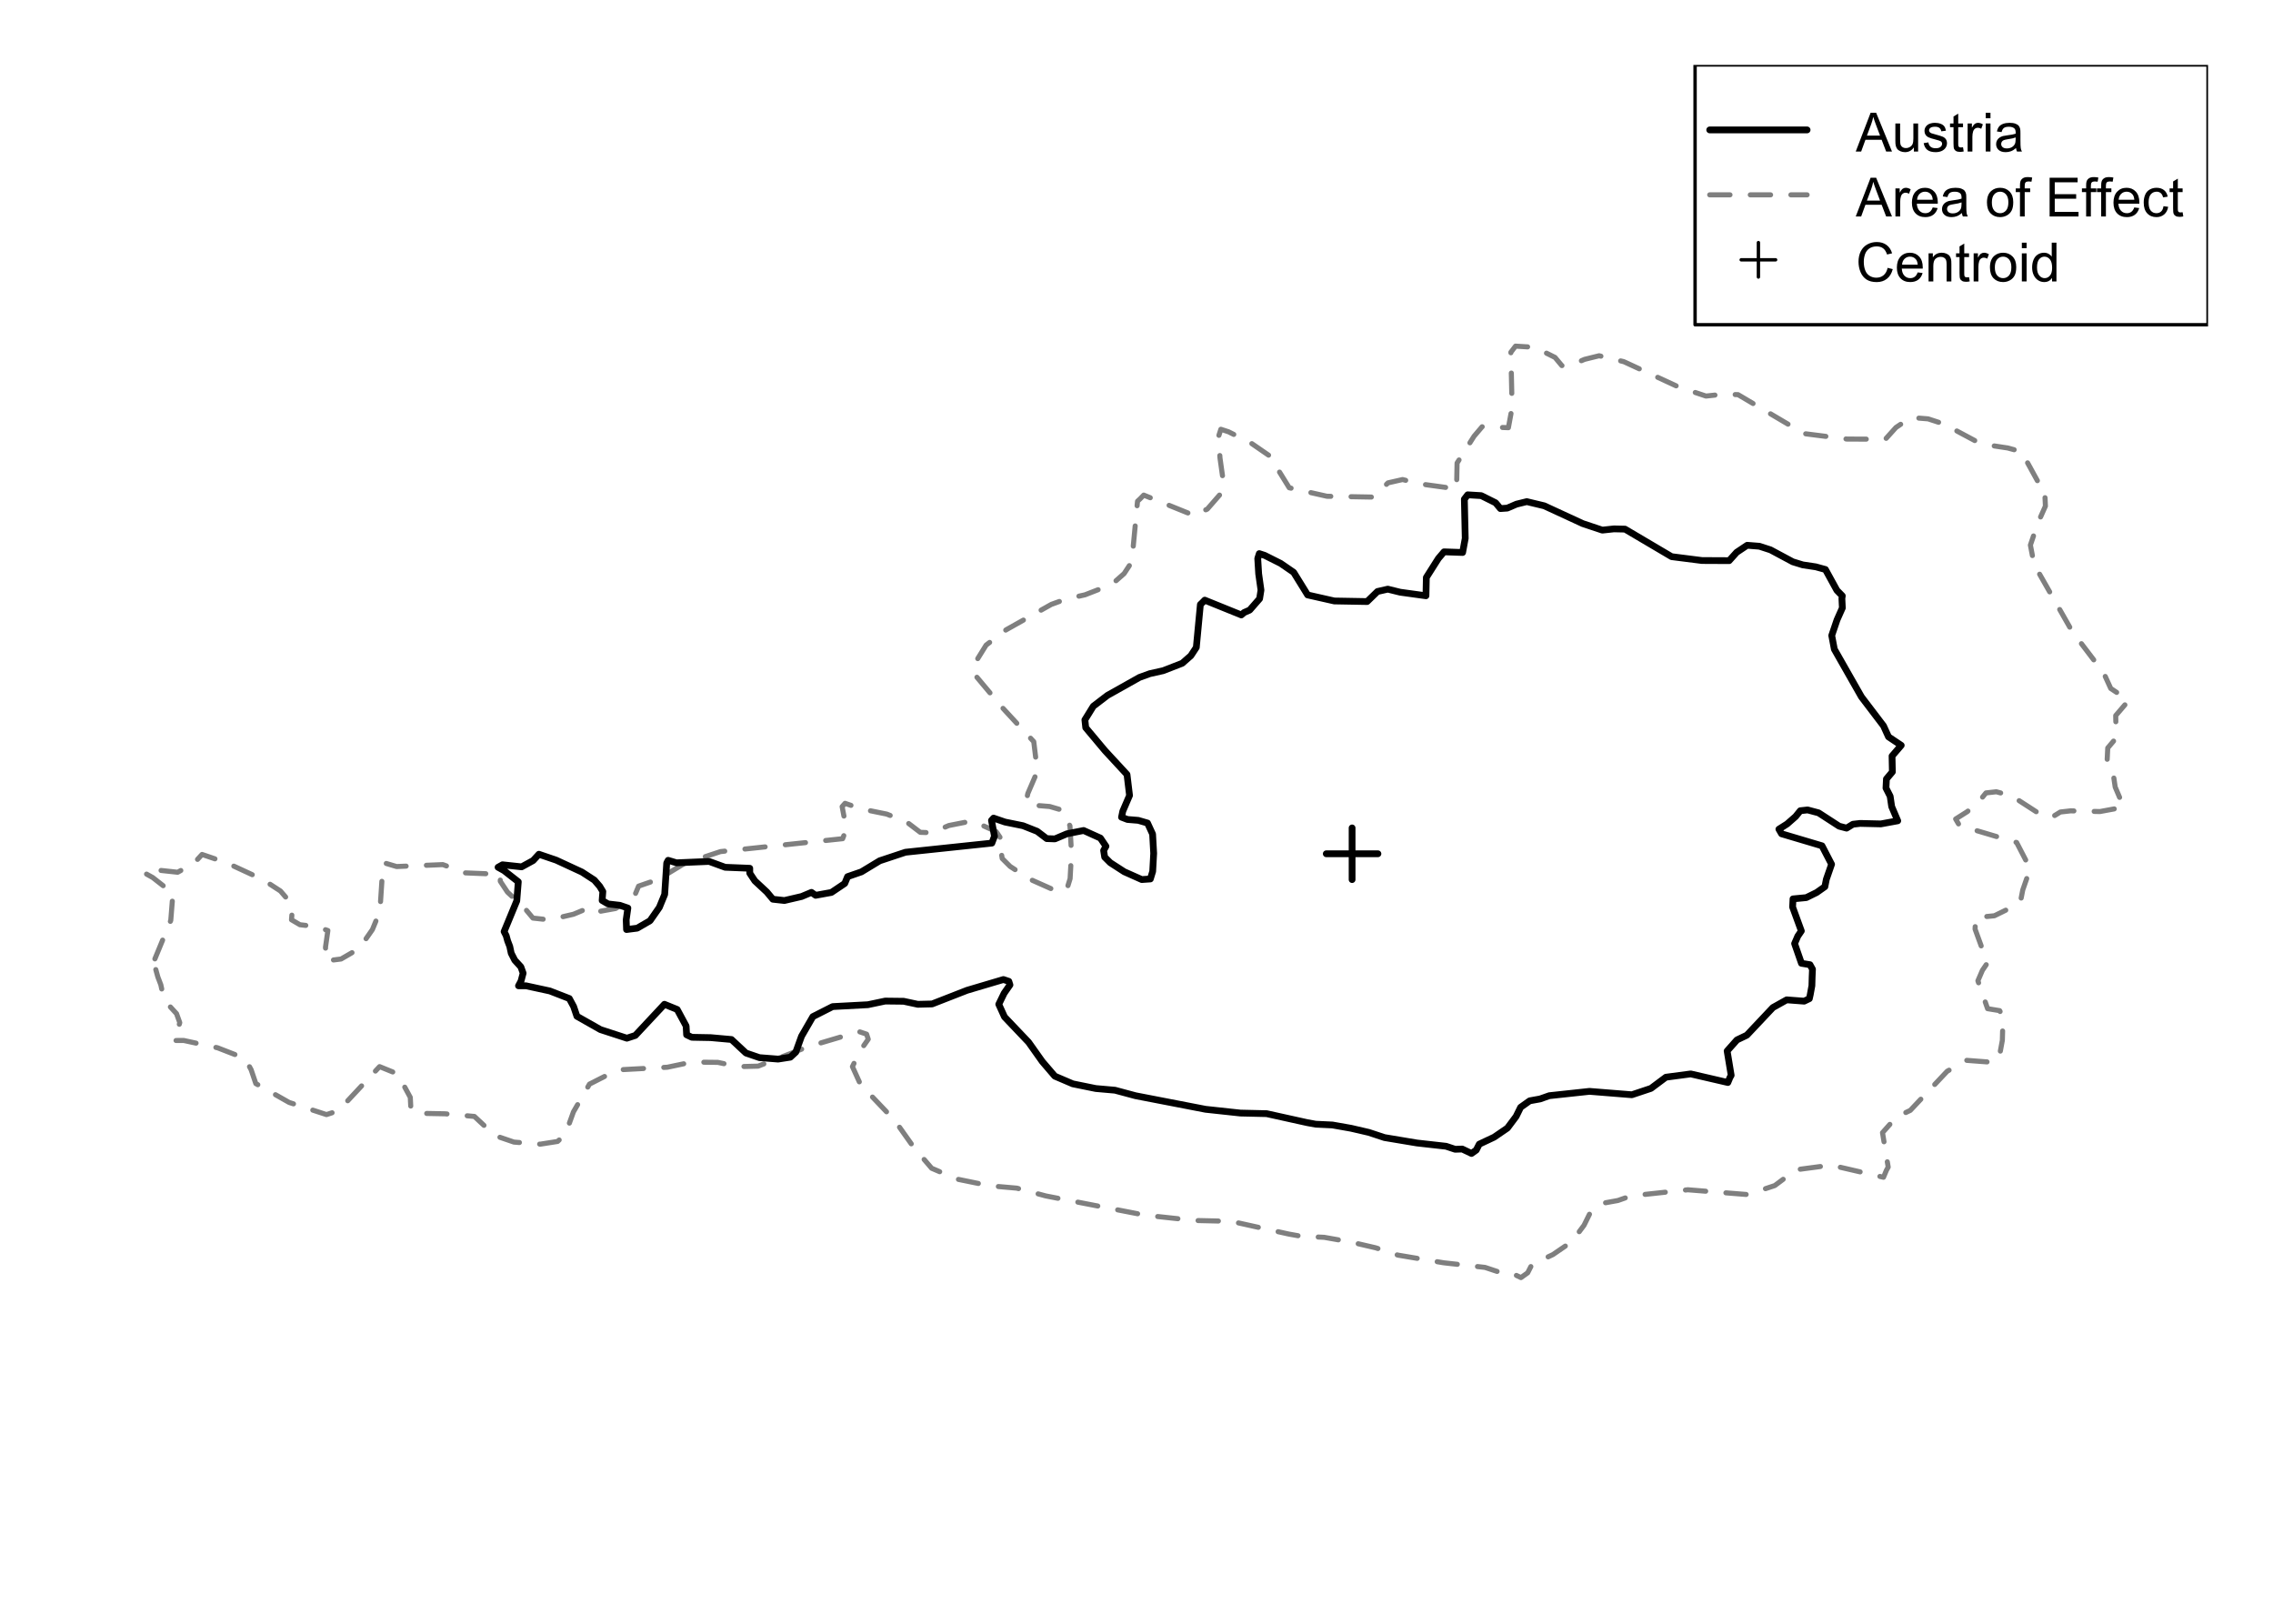
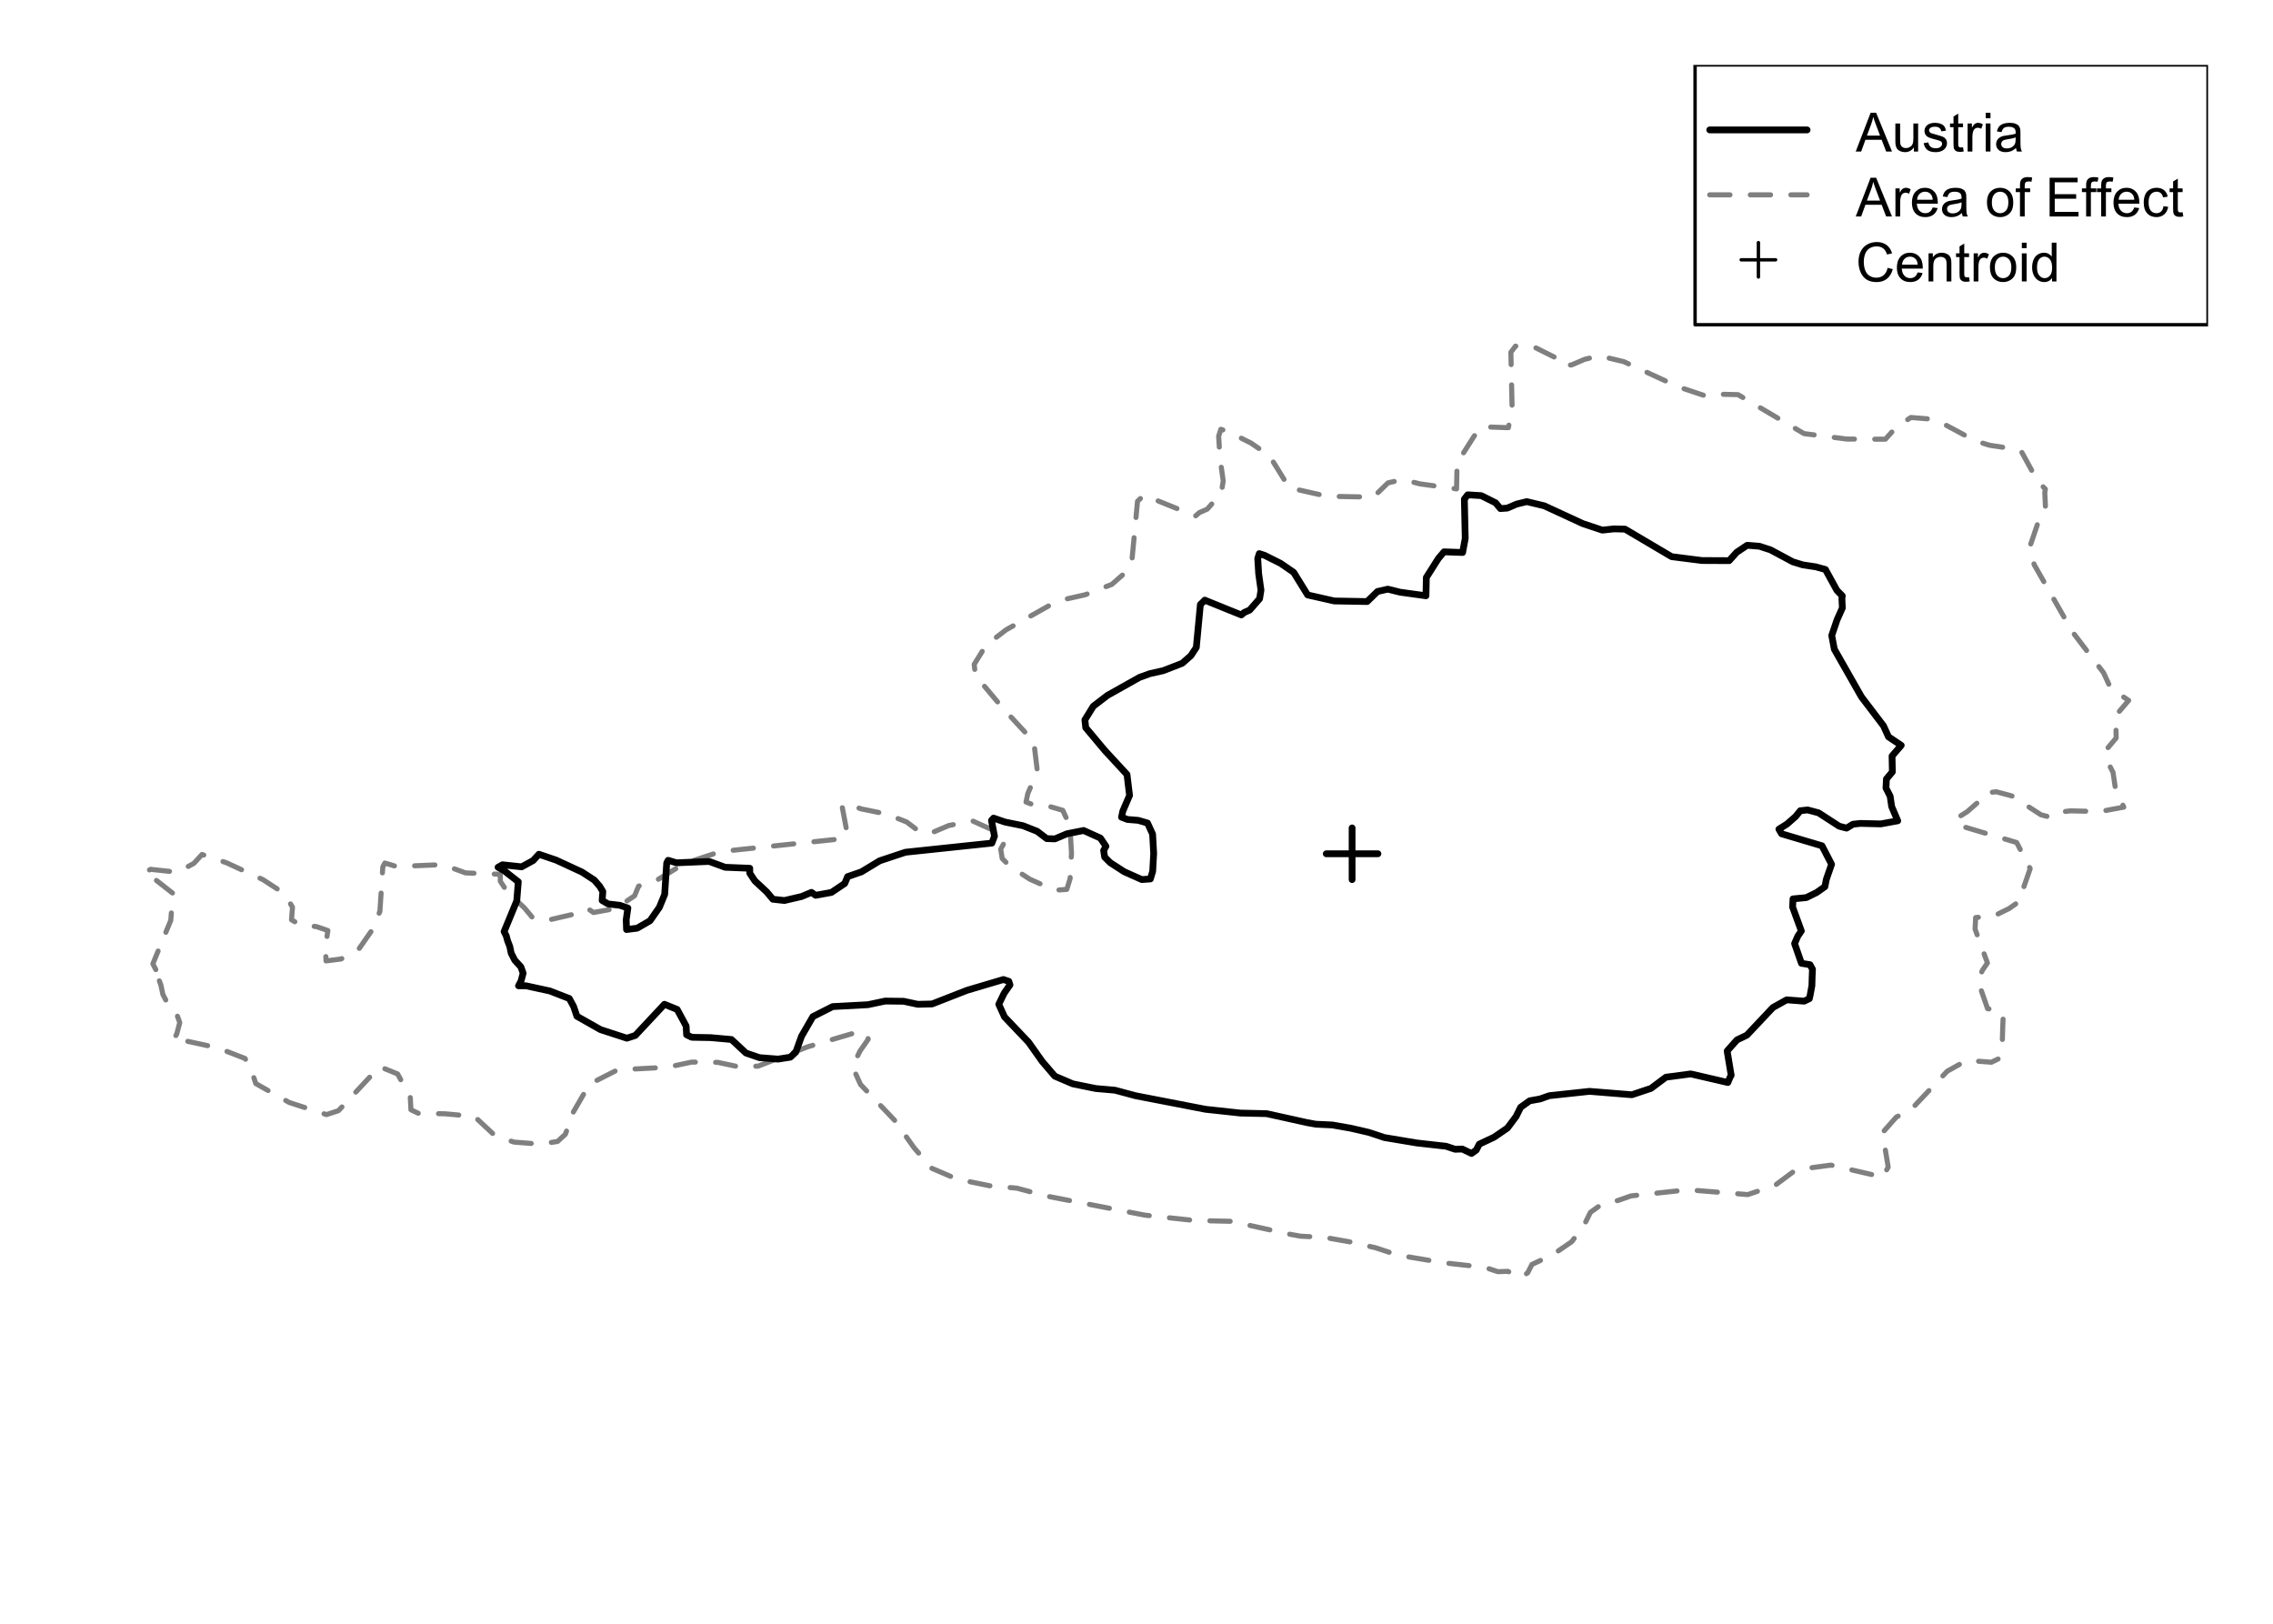
<svg xmlns="http://www.w3.org/2000/svg" xmlns:xlink="http://www.w3.org/1999/xlink" width="504pt" height="360pt" viewBox="0 0 504 360">
  <defs>
    <g>
      <g id="glyph-0-0">
        <path d="M -0.016 0 L 3.281 -8.59 L 4.508 -8.59 L 8.023 0 L 6.727 0 L 5.727 -2.602 L 2.133 -2.602 L 1.188 0 L -0.016 0 M 2.461 -3.527 L 5.375 -3.527 L 4.477 -5.906 C 4.203 -6.629 4 -7.223 3.867 -7.688 C 3.758 -7.137 3.602 -6.59 3.406 -6.047 Z M 2.461 -3.527 " />
      </g>
      <g id="glyph-0-1">
        <path d="M 4.867 0 L 4.867 -0.914 C 4.383 -0.211 3.727 0.141 2.895 0.141 C 2.527 0.141 2.184 0.07 1.867 -0.07 C 1.547 -0.211 1.312 -0.387 1.156 -0.602 C 1.004 -0.812 0.895 -1.074 0.832 -1.383 C 0.789 -1.59 0.766 -1.918 0.766 -2.367 L 0.766 -6.223 L 1.82 -6.223 L 1.82 -2.773 C 1.82 -2.219 1.844 -1.848 1.887 -1.656 C 1.953 -1.379 2.094 -1.164 2.309 -1.004 C 2.523 -0.848 2.789 -0.766 3.105 -0.766 C 3.422 -0.766 3.719 -0.848 3.996 -1.012 C 4.273 -1.172 4.469 -1.395 4.586 -1.672 C 4.699 -1.953 4.758 -2.355 4.758 -2.891 L 4.758 -6.223 L 5.812 -6.223 L 5.812 0 Z M 4.867 0 " />
      </g>
      <g id="glyph-0-2">
        <path d="M 0.367 -1.859 L 1.414 -2.023 C 1.469 -1.602 1.633 -1.281 1.902 -1.062 C 2.168 -0.836 2.543 -0.727 3.023 -0.727 C 3.508 -0.727 3.867 -0.824 4.102 -1.023 C 4.336 -1.219 4.453 -1.449 4.453 -1.719 C 4.453 -1.953 4.348 -2.141 4.141 -2.281 C 3.996 -2.375 3.641 -2.492 3.062 -2.637 C 2.289 -2.832 1.754 -3 1.457 -3.145 C 1.156 -3.285 0.93 -3.484 0.777 -3.734 C 0.621 -3.988 0.547 -4.266 0.547 -4.57 C 0.547 -4.848 0.609 -5.105 0.734 -5.34 C 0.863 -5.578 1.035 -5.773 1.254 -5.93 C 1.418 -6.051 1.641 -6.152 1.926 -6.238 C 2.207 -6.32 2.512 -6.363 2.836 -6.363 C 3.324 -6.363 3.754 -6.293 4.121 -6.152 C 4.492 -6.012 4.762 -5.82 4.938 -5.582 C 5.113 -5.34 5.234 -5.02 5.305 -4.617 L 4.273 -4.477 C 4.227 -4.797 4.09 -5.047 3.863 -5.227 C 3.641 -5.406 3.32 -5.496 2.914 -5.496 C 2.426 -5.496 2.082 -5.414 1.875 -5.258 C 1.668 -5.094 1.562 -4.906 1.562 -4.695 C 1.562 -4.555 1.605 -4.434 1.695 -4.324 C 1.777 -4.211 1.914 -4.117 2.098 -4.043 C 2.203 -4.004 2.516 -3.914 3.031 -3.773 C 3.773 -3.574 4.297 -3.41 4.59 -3.285 C 4.887 -3.156 5.117 -2.973 5.285 -2.73 C 5.453 -2.488 5.535 -2.188 5.539 -1.828 C 5.535 -1.477 5.434 -1.145 5.23 -0.836 C 5.023 -0.523 4.727 -0.285 4.344 -0.113 C 3.953 0.055 3.516 0.141 3.031 0.141 C 2.219 0.141 1.605 -0.027 1.18 -0.363 C 0.758 -0.699 0.484 -1.199 0.367 -1.859 Z M 0.367 -1.859 " />
      </g>
      <g id="glyph-0-3">
        <path d="M 3.094 -0.945 L 3.246 -0.012 C 2.949 0.051 2.684 0.082 2.449 0.082 C 2.066 0.082 1.77 0.02 1.559 -0.102 C 1.348 -0.219 1.199 -0.379 1.113 -0.578 C 1.027 -0.773 0.984 -1.188 0.984 -1.82 L 0.984 -5.402 L 0.211 -5.402 L 0.211 -6.223 L 0.984 -6.223 L 0.984 -7.766 L 2.031 -8.398 L 2.031 -6.223 L 3.094 -6.223 L 3.094 -5.402 L 2.031 -5.402 L 2.031 -1.766 C 2.031 -1.461 2.051 -1.27 2.09 -1.184 C 2.125 -1.098 2.188 -1.027 2.27 -0.977 C 2.355 -0.926 2.473 -0.902 2.633 -0.902 C 2.75 -0.902 2.902 -0.914 3.094 -0.945 Z M 3.094 -0.945 " />
      </g>
      <g id="glyph-0-4">
        <path d="M 0.781 0 L 0.781 -6.223 L 1.727 -6.223 L 1.727 -5.281 C 1.969 -5.719 2.195 -6.012 2.398 -6.152 C 2.605 -6.293 2.828 -6.363 3.078 -6.363 C 3.43 -6.363 3.793 -6.25 4.16 -6.023 L 3.797 -5.047 C 3.539 -5.195 3.281 -5.273 3.023 -5.273 C 2.793 -5.273 2.586 -5.203 2.402 -5.066 C 2.219 -4.926 2.086 -4.734 2.008 -4.488 C 1.891 -4.113 1.836 -3.703 1.836 -3.258 L 1.836 0 Z M 0.781 0 " />
      </g>
      <g id="glyph-0-5">
        <path d="M 0.797 -7.375 L 0.797 -8.59 L 1.852 -8.59 L 1.852 -7.375 L 0.797 -7.375 M 0.797 0 L 0.797 -6.223 L 1.852 -6.223 L 1.852 0 Z M 0.797 0 " />
      </g>
      <g id="glyph-0-6">
        <path d="M 4.852 -0.766 C 4.461 -0.434 4.086 -0.199 3.723 -0.062 C 3.363 0.07 2.973 0.141 2.562 0.141 C 1.875 0.141 1.352 -0.027 0.984 -0.359 C 0.617 -0.695 0.434 -1.121 0.434 -1.641 C 0.434 -1.945 0.504 -2.223 0.641 -2.477 C 0.781 -2.727 0.961 -2.93 1.188 -3.082 C 1.41 -3.234 1.664 -3.348 1.945 -3.43 C 2.152 -3.48 2.465 -3.535 2.883 -3.586 C 3.734 -3.688 4.359 -3.809 4.766 -3.949 C 4.766 -4.094 4.77 -4.184 4.77 -4.227 C 4.77 -4.652 4.672 -4.957 4.469 -5.133 C 4.203 -5.371 3.801 -5.492 3.27 -5.492 C 2.773 -5.492 2.406 -5.402 2.172 -5.23 C 1.934 -5.055 1.758 -4.746 1.648 -4.305 L 0.617 -4.445 C 0.707 -4.887 0.863 -5.246 1.078 -5.516 C 1.293 -5.789 1.602 -5.996 2.008 -6.145 C 2.414 -6.289 2.887 -6.363 3.422 -6.363 C 3.953 -6.363 4.383 -6.301 4.719 -6.176 C 5.047 -6.051 5.293 -5.895 5.449 -5.703 C 5.605 -5.516 5.715 -5.273 5.777 -4.984 C 5.812 -4.805 5.828 -4.484 5.828 -4.016 L 5.828 -2.609 C 5.828 -1.629 5.852 -1.008 5.898 -0.746 C 5.941 -0.488 6.031 -0.238 6.164 0 L 5.062 0 C 4.953 -0.219 4.883 -0.477 4.852 -0.766 M 4.766 -3.125 C 4.379 -2.965 3.805 -2.832 3.039 -2.727 C 2.605 -2.66 2.301 -2.59 2.121 -2.516 C 1.941 -2.434 1.801 -2.32 1.703 -2.172 C 1.605 -2.02 1.559 -1.852 1.559 -1.672 C 1.559 -1.387 1.664 -1.152 1.879 -0.969 C 2.09 -0.781 2.402 -0.684 2.812 -0.688 C 3.219 -0.684 3.578 -0.773 3.898 -0.953 C 4.211 -1.129 4.445 -1.371 4.594 -1.68 C 4.707 -1.918 4.762 -2.27 4.766 -2.734 Z M 4.766 -3.125 " />
      </g>
      <g id="glyph-0-7">
        <path d="M 5.051 -2.004 L 6.141 -1.867 C 5.969 -1.23 5.648 -0.738 5.188 -0.387 C 4.719 -0.035 4.125 0.141 3.406 0.141 C 2.492 0.141 1.773 -0.141 1.238 -0.699 C 0.707 -1.262 0.438 -2.047 0.438 -3.059 C 0.438 -4.105 0.711 -4.918 1.25 -5.496 C 1.789 -6.074 2.484 -6.363 3.344 -6.363 C 4.18 -6.363 4.859 -6.078 5.383 -5.516 C 5.914 -4.945 6.176 -4.148 6.176 -3.125 C 6.176 -3.059 6.172 -2.965 6.172 -2.844 L 1.531 -2.844 C 1.566 -2.156 1.762 -1.633 2.109 -1.273 C 2.457 -0.906 2.891 -0.727 3.41 -0.727 C 3.797 -0.727 4.125 -0.828 4.398 -1.031 C 4.672 -1.234 4.891 -1.559 5.051 -2.004 M 1.586 -3.711 L 5.062 -3.711 C 5.016 -4.23 4.883 -4.625 4.664 -4.887 C 4.328 -5.293 3.891 -5.496 3.359 -5.496 C 2.871 -5.496 2.465 -5.332 2.137 -5.008 C 1.805 -4.684 1.625 -4.25 1.586 -3.711 Z M 1.586 -3.711 " />
      </g>
      <g id="glyph-0-8">
</g>
      <g id="glyph-0-9">
        <path d="M 0.398 -3.109 C 0.398 -4.262 0.719 -5.117 1.359 -5.672 C 1.895 -6.133 2.547 -6.363 3.316 -6.363 C 4.172 -6.363 4.871 -6.082 5.414 -5.523 C 5.957 -4.961 6.227 -4.188 6.227 -3.199 C 6.227 -2.398 6.109 -1.77 5.867 -1.309 C 5.629 -0.852 5.277 -0.492 4.82 -0.242 C 4.359 0.012 3.859 0.141 3.316 0.141 C 2.445 0.141 1.742 -0.141 1.203 -0.695 C 0.668 -1.254 0.398 -2.059 0.398 -3.109 M 1.484 -3.109 C 1.484 -2.312 1.656 -1.719 2.004 -1.32 C 2.352 -0.926 2.789 -0.727 3.316 -0.727 C 3.84 -0.727 4.273 -0.926 4.625 -1.324 C 4.969 -1.723 5.145 -2.328 5.145 -3.148 C 5.145 -3.914 4.969 -4.5 4.621 -4.895 C 4.27 -5.293 3.836 -5.492 3.316 -5.492 C 2.789 -5.492 2.352 -5.293 2.004 -4.898 C 1.656 -4.504 1.484 -3.906 1.484 -3.109 Z M 1.484 -3.109 " />
      </g>
      <g id="glyph-0-10">
        <path d="M 1.043 0 L 1.043 -5.402 L 0.109 -5.402 L 0.109 -6.223 L 1.043 -6.223 L 1.043 -6.883 C 1.043 -7.301 1.078 -7.613 1.156 -7.816 C 1.254 -8.09 1.434 -8.312 1.691 -8.48 C 1.945 -8.652 2.305 -8.734 2.766 -8.734 C 3.062 -8.734 3.391 -8.703 3.75 -8.633 L 3.594 -7.711 C 3.371 -7.75 3.164 -7.77 2.969 -7.77 C 2.648 -7.77 2.422 -7.699 2.289 -7.562 C 2.156 -7.426 2.094 -7.172 2.094 -6.797 L 2.094 -6.223 L 3.305 -6.223 L 3.305 -5.402 L 2.094 -5.402 L 2.094 0 Z M 1.043 0 " />
      </g>
      <g id="glyph-0-11">
        <path d="M 0.949 0 L 0.949 -8.59 L 7.16 -8.59 L 7.16 -7.578 L 2.086 -7.578 L 2.086 -4.945 L 6.836 -4.945 L 6.836 -3.938 L 2.086 -3.938 L 2.086 -1.016 L 7.359 -1.016 L 7.359 0 Z M 0.949 0 " />
      </g>
      <g id="glyph-0-12">
        <path d="M 4.852 -2.281 L 5.891 -2.145 C 5.773 -1.43 5.484 -0.871 5.02 -0.465 C 4.551 -0.062 3.977 0.141 3.297 0.141 C 2.445 0.141 1.762 -0.137 1.246 -0.695 C 0.727 -1.25 0.469 -2.047 0.469 -3.086 C 0.469 -3.758 0.578 -4.348 0.805 -4.852 C 1.023 -5.355 1.363 -5.734 1.82 -5.984 C 2.273 -6.238 2.77 -6.363 3.305 -6.363 C 3.98 -6.363 4.531 -6.191 4.961 -5.852 C 5.391 -5.508 5.668 -5.023 5.789 -4.395 L 4.766 -4.234 C 4.664 -4.652 4.492 -4.969 4.246 -5.18 C 3.996 -5.391 3.695 -5.496 3.344 -5.496 C 2.812 -5.496 2.383 -5.305 2.051 -4.926 C 1.719 -4.543 1.555 -3.941 1.555 -3.117 C 1.555 -2.281 1.711 -1.672 2.031 -1.297 C 2.352 -0.918 2.77 -0.727 3.289 -0.727 C 3.699 -0.727 4.047 -0.852 4.324 -1.109 C 4.602 -1.359 4.777 -1.75 4.852 -2.281 Z M 4.852 -2.281 " />
      </g>
      <g id="glyph-0-13">
        <path d="M 7.055 -3.012 L 8.191 -2.727 C 7.953 -1.789 7.523 -1.078 6.906 -0.59 C 6.285 -0.098 5.527 0.148 4.633 0.148 C 3.711 0.148 2.957 -0.043 2.375 -0.418 C 1.797 -0.797 1.355 -1.344 1.051 -2.055 C 0.75 -2.77 0.598 -3.539 0.598 -4.359 C 0.598 -5.254 0.77 -6.035 1.109 -6.699 C 1.453 -7.367 1.938 -7.871 2.57 -8.219 C 3.199 -8.562 3.895 -8.734 4.652 -8.734 C 5.512 -8.734 6.234 -8.516 6.82 -8.078 C 7.406 -7.641 7.812 -7.027 8.047 -6.234 L 6.926 -5.969 C 6.727 -6.594 6.438 -7.051 6.059 -7.336 C 5.68 -7.621 5.203 -7.766 4.629 -7.766 C 3.969 -7.766 3.418 -7.605 2.973 -7.289 C 2.531 -6.973 2.219 -6.547 2.039 -6.016 C 1.859 -5.48 1.77 -4.93 1.77 -4.367 C 1.77 -3.633 1.875 -2.996 2.09 -2.453 C 2.301 -1.906 2.633 -1.5 3.082 -1.23 C 3.531 -0.961 4.016 -0.828 4.539 -0.828 C 5.176 -0.828 5.715 -1.008 6.156 -1.375 C 6.598 -1.742 6.898 -2.289 7.055 -3.012 Z M 7.055 -3.012 " />
      </g>
      <g id="glyph-0-14">
        <path d="M 0.789 0 L 0.789 -6.223 L 1.742 -6.223 L 1.742 -5.336 C 2.195 -6.02 2.855 -6.363 3.719 -6.363 C 4.094 -6.363 4.441 -6.297 4.754 -6.16 C 5.07 -6.027 5.305 -5.848 5.461 -5.633 C 5.617 -5.41 5.727 -5.152 5.789 -4.852 C 5.828 -4.656 5.848 -4.312 5.848 -3.828 L 5.848 0 L 4.793 0 L 4.793 -3.785 C 4.793 -4.215 4.75 -4.535 4.672 -4.75 C 4.586 -4.961 4.441 -5.133 4.234 -5.258 C 4.023 -5.387 3.781 -5.449 3.5 -5.449 C 3.047 -5.449 2.66 -5.305 2.336 -5.023 C 2.008 -4.734 1.844 -4.195 1.844 -3.398 L 1.844 0 Z M 0.789 0 " />
      </g>
      <g id="glyph-0-15">
        <path d="M 4.828 0 L 4.828 -0.785 C 4.434 -0.168 3.852 0.141 3.086 0.141 C 2.59 0.141 2.137 0.004 1.719 -0.27 C 1.305 -0.543 0.98 -0.926 0.754 -1.414 C 0.523 -1.906 0.41 -2.469 0.41 -3.105 C 0.41 -3.727 0.512 -4.289 0.719 -4.797 C 0.926 -5.301 1.238 -5.688 1.652 -5.961 C 2.066 -6.227 2.527 -6.363 3.039 -6.363 C 3.414 -6.363 3.75 -6.285 4.043 -6.125 C 4.336 -5.969 4.574 -5.762 4.758 -5.508 L 4.758 -8.59 L 5.805 -8.59 L 5.805 0 L 4.828 0 M 1.492 -3.105 C 1.492 -2.309 1.66 -1.711 2 -1.32 C 2.332 -0.922 2.73 -0.727 3.188 -0.727 C 3.648 -0.727 4.039 -0.914 4.363 -1.293 C 4.684 -1.668 4.844 -2.242 4.844 -3.016 C 4.844 -3.867 4.68 -4.492 4.352 -4.891 C 4.023 -5.289 3.621 -5.492 3.141 -5.492 C 2.672 -5.492 2.281 -5.297 1.965 -4.914 C 1.652 -4.531 1.492 -3.93 1.492 -3.105 Z M 1.492 -3.105 " />
      </g>
    </g>
    <clipPath id="clip-0">
      <path clip-rule="nonzero" d="M 14.398 14.398 L 489.598 14.398 L 489.598 345.598 L 14.398 345.598 Z M 14.398 14.398 " />
    </clipPath>
    <clipPath id="clip-1">
      <path clip-rule="nonzero" d="M 375 14.398 L 489.598 14.398 L 489.598 72 L 375 72 Z M 375 14.398 " />
    </clipPath>
    <clipPath id="clip-2">
      <path clip-rule="nonzero" d="M 375 14.398 L 489.598 14.398 L 489.598 73 L 375 73 Z M 375 14.398 " />
    </clipPath>
  </defs>
  <rect x="-50.4" y="-36" width="604.8" height="432" fill="rgb(100%, 100%, 100%)" fill-opacity="1" />
  <g clip-path="url(#clip-0)">
    <path fill-rule="nonzero" fill="rgb(100%, 100%, 100%)" fill-opacity="1" stroke-width="0.75" stroke-linecap="round" stroke-linejoin="round" stroke="rgb(100%, 100%, 100%)" stroke-opacity="1" stroke-miterlimit="10" d="M 14.398 345.602 L 489.598 345.602 L 489.598 14.402 L 14.398 14.402 Z M 14.398 345.602 " />
  </g>
-   <path fill="none" stroke-width="1.125" stroke-linecap="round" stroke-linejoin="round" stroke="rgb(49.804%, 49.804%, 49.804%)" stroke-opacity="1" stroke-dasharray="4.5 4.5" stroke-miterlimit="10" d="M 34.547 214.969 L 35 216.602 L 35.664 218.344 L 36.117 220.477 L 37.25 222.676 L 39.141 224.734 L 39.859 226.723 L 39.195 229.219 L 38.41 230.691 L 40.742 230.684 L 48.238 232.305 L 54.34 234.676 L 55.691 237.184 L 56.723 240.238 L 64.102 244.418 L 72.391 247.117 L 75.043 246.254 L 84.164 236.48 L 88.168 238.105 L 90.973 243.293 L 91.117 246.047 L 92.754 246.828 L 98.684 246.941 L 105.191 247.527 L 109.742 251.77 L 113.953 253.211 L 119.805 253.672 L 123.637 253.07 L 125.363 251.477 L 127.152 246.512 L 130.711 240.359 L 136.914 237.207 L 147.969 236.617 L 153.406 235.473 L 159.176 235.539 L 163.625 236.488 L 168.102 236.375 L 179.066 232.098 L 190.465 228.715 L 192.156 229.285 L 192.516 230.41 L 190.691 233.02 L 189.012 236.48 L 190.801 240.434 L 198.352 248.367 L 202.66 254.445 L 206.582 259.016 L 212.211 261.422 L 219.426 262.895 L 225.461 263.426 L 231.898 265.152 L 253.848 269.41 L 264.793 270.59 L 273.008 270.777 L 285.758 273.602 L 288.414 274.078 L 293.617 274.328 L 299.512 275.371 L 305.039 276.652 L 309.965 278.273 L 320.105 279.973 L 329.273 280.996 L 332.117 281.941 L 334.336 281.867 L 337.25 283.258 L 338.738 282.195 L 339.68 280.344 L 344.336 278.152 L 348.508 275.297 L 351.234 271.656 L 352.648 268.785 L 355.5 266.75 L 358.746 266.164 L 361.645 265.145 L 374.25 263.785 L 387.527 264.852 L 393.527 262.852 L 398.215 259.352 L 405.621 258.367 L 406.008 258.324 L 417.637 261.012 L 418.289 259.449 L 418.676 258.758 L 417.414 251.125 L 420.492 247.652 L 423.578 246.18 L 431.758 237.508 L 436.082 235.09 L 441.562 235.508 L 443.188 234.723 L 443.465 233.473 L 443.988 230.652 L 444.062 227.988 L 444.168 225.484 L 443.387 224.07 L 440.715 223.633 L 438.566 217.453 L 439.57 215.121 L 440.676 213.496 L 437.938 205.988 L 438.066 203.438 L 442.219 203.035 L 445.48 201.438 L 448.062 199.613 L 448.516 197.305 L 450.16 192.582 L 447.156 186.793 L 434.477 183.027 L 433.633 181.582 L 436.215 179.949 L 438.879 177.613 L 440.355 175.797 L 442.645 175.543 L 446.078 176.461 L 452.543 180.645 L 454.871 181.25 L 456.855 180.031 L 459.129 179.773 L 465.617 179.93 L 470.906 178.953 L 469.008 174.496 L 468.531 171.258 L 467.219 168.676 L 467.359 165.832 L 469.223 163.621 L 469.125 158.648 L 472 155.293 L 468.02 152.633 L 466.441 149.172 L 459.523 140.082 L 451.027 125.156 L 450.207 120.852 L 451.871 115.949 L 453.539 112.207 L 453.398 109.238 L 453.52 108.43 L 451.82 106.688 L 448.234 100.156 L 445.195 99.324 L 441.141 98.715 L 438.012 97.754 L 431 94 L 427.523 92.867 L 423.699 92.562 L 420.398 94.773 L 418.051 97.379 L 409.523 97.344 L 400.004 96.133 L 385.383 87.496 L 381.91 87.418 L 378.27 87.812 L 372.145 85.77 L 360.051 80.184 L 354.582 78.875 L 351.352 79.672 L 348.473 80.91 L 346.312 81.055 L 344.797 79.242 L 340.297 77 L 336.047 76.742 L 335.012 78.094 L 335.281 90.387 L 334.461 94.824 L 328.633 94.617 L 326.848 96.719 L 323.082 102.664 L 322.969 108.398 L 314.891 107.285 L 310.996 106.32 L 307.77 107.055 L 304.52 110.211 L 294.234 110.027 L 285.867 108.141 L 281.477 101.047 L 277.406 98.242 L 272.41 95.734 L 270.703 95.176 L 270.215 96.707 L 270.508 101.52 L 271.23 106.625 L 270.793 109.324 L 267.691 112.883 L 265.953 113.641 L 265.07 114.406 L 253.605 109.77 L 252.84 110.559 L 252.227 111.133 L 250.953 124.586 L 249.254 127.172 L 246.547 129.555 L 240.59 131.875 L 236.371 132.82 L 233.129 133.992 L 223.086 139.637 L 218.652 143.031 L 216.012 147.293 L 216.277 149.746 L 222.328 156.969 L 229.219 164.434 L 230.02 171.004 L 227.906 175.922 L 227.504 177.82 L 229.363 178.535 L 232.746 178.809 L 235.648 179.656 L 237.246 183.117 L 237.586 189.152 L 237.277 194.809 L 236.543 197.188 L 233.855 197.379 L 228.363 194.934 L 223.973 192.09 L 222.223 190.344 L 221.891 188.258 L 222.621 186.938 L 220.879 184.367 L 215.617 181.992 L 210.383 183.027 L 206.609 184.629 L 204.051 184.535 L 201.043 182.246 L 196.617 180.492 L 190.953 179.34 L 187.375 178.105 L 186.73 178.836 L 187.668 183.785 L 186.844 185.945 L 159.75 188.809 L 151.676 191.488 L 145.945 194.961 L 141.598 196.465 L 140.707 198.605 L 136.531 201.418 L 131.582 202.312 L 130.277 201.395 L 127.176 202.691 L 121.789 203.945 L 118.168 203.547 L 116.27 201.273 L 112.527 197.793 L 110.93 195.383 L 110.926 193.84 L 103.207 193.527 L 98.188 191.691 L 87.941 192.121 L 85.336 191.348 L 84.883 192.18 L 84.238 202.047 L 82.574 206.098 L 79.652 210.289 L 75.629 212.621 L 72.289 213.043 L 72.176 209.988 L 72.699 206.309 L 70.191 205.445 L 66.504 205.023 L 64.637 203.926 L 64.852 201.129 L 63.867 199.496 L 62.188 197.547 L 58.305 195.023 L 50.234 191.289 L 44.801 189.441 L 42.996 191.41 L 39.391 193.387 L 33.391 192.738 L 32 193.52 L 33.863 194.559 L 38.344 198.066 L 37.867 204.051 L 33.895 213.684 Z M 34.547 214.969 " />
-   <path fill="none" stroke-width="1.5" stroke-linecap="round" stroke-linejoin="round" stroke="rgb(0%, 0%, 0%)" stroke-opacity="1" stroke-miterlimit="10" d="M 112.238 207.445 L 112.559 208.602 L 113.031 209.832 L 113.352 211.34 L 114.148 212.895 L 115.488 214.352 L 115.996 215.758 L 115.527 217.523 L 114.973 218.562 L 116.621 218.559 L 121.918 219.707 L 126.234 221.383 L 127.191 223.156 L 127.922 225.316 L 133.137 228.27 L 139 230.18 L 140.875 229.566 L 147.324 222.66 L 150.156 223.809 L 152.137 227.477 L 152.242 229.422 L 153.398 229.977 L 157.59 230.055 L 162.191 230.469 L 165.41 233.469 L 168.391 234.488 L 172.527 234.812 L 175.238 234.391 L 176.457 233.262 L 177.723 229.75 L 180.238 225.398 L 184.625 223.172 L 192.441 222.754 L 196.285 221.945 L 200.367 221.992 L 203.512 222.664 L 206.676 222.586 L 214.43 219.559 L 222.492 217.168 L 223.688 217.57 L 223.941 218.363 L 222.652 220.211 L 221.461 222.66 L 222.73 225.453 L 228.066 231.062 L 231.113 235.359 L 233.887 238.594 L 237.867 240.297 L 242.969 241.336 L 247.234 241.711 L 251.789 242.934 L 267.309 245.941 L 275.051 246.777 L 280.855 246.91 L 289.875 248.906 L 291.75 249.246 L 295.43 249.418 L 299.598 250.156 L 303.508 251.062 L 306.988 252.211 L 314.16 253.41 L 320.645 254.137 L 322.652 254.805 L 324.223 254.754 L 326.281 255.734 L 327.336 254.984 L 328.004 253.672 L 331.293 252.125 L 334.246 250.105 L 336.172 247.531 L 337.172 245.5 L 339.188 244.062 L 341.48 243.648 L 343.531 242.926 L 352.445 241.965 L 361.836 242.719 L 366.078 241.305 L 369.391 238.828 L 374.629 238.133 L 374.902 238.102 L 383.125 240.004 L 383.586 238.898 L 383.859 238.41 L 382.965 233.012 L 385.145 230.559 L 387.328 229.516 L 393.109 223.383 L 396.168 221.676 L 400.043 221.969 L 401.191 221.418 L 401.391 220.531 L 401.758 218.535 L 401.812 216.652 L 401.887 214.883 L 401.332 213.883 L 399.441 213.574 L 397.922 209.203 L 398.633 207.555 L 399.418 206.406 L 397.48 201.098 L 397.57 199.293 L 400.508 199.012 L 402.812 197.879 L 404.637 196.59 L 404.961 194.957 L 406.121 191.617 L 403.996 187.523 L 395.031 184.859 L 394.438 183.84 L 396.262 182.684 L 398.145 181.031 L 399.188 179.746 L 400.809 179.57 L 403.238 180.215 L 407.805 183.176 L 409.453 183.605 L 410.855 182.742 L 412.465 182.559 L 417.051 182.668 L 420.793 181.98 L 419.449 178.828 L 419.113 176.539 L 418.184 174.715 L 418.285 172.703 L 419.602 171.137 L 419.531 167.621 L 421.566 165.25 L 418.75 163.367 L 417.633 160.922 L 412.742 154.496 L 406.734 143.941 L 406.156 140.895 L 407.332 137.43 L 408.512 134.785 L 408.41 132.684 L 408.5 132.109 L 407.297 130.879 L 404.762 126.262 L 402.613 125.672 L 399.746 125.242 L 397.531 124.562 L 392.574 121.906 L 390.117 121.109 L 387.41 120.895 L 385.078 122.453 L 383.418 124.301 L 377.387 124.273 L 370.656 123.418 L 360.316 117.312 L 357.863 117.258 L 355.289 117.535 L 350.957 116.09 L 342.406 112.141 L 338.539 111.215 L 336.254 111.777 L 334.219 112.652 L 332.691 112.758 L 331.621 111.473 L 328.438 109.887 L 325.434 109.707 L 324.699 110.664 L 324.891 119.355 L 324.312 122.492 L 320.191 122.348 L 318.93 123.832 L 316.266 128.035 L 316.184 132.09 L 310.473 131.301 L 307.719 130.621 L 305.438 131.141 L 303.141 133.371 L 295.867 133.242 L 289.949 131.906 L 286.848 126.891 L 283.965 124.91 L 280.434 123.137 L 279.227 122.742 L 278.883 123.824 L 279.09 127.227 L 279.602 130.836 L 279.293 132.746 L 277.098 135.262 L 275.871 135.797 L 275.242 136.34 L 267.137 133.059 L 266.594 133.617 L 266.164 134.023 L 265.262 143.535 L 264.059 145.367 L 262.145 147.051 L 257.934 148.691 L 254.949 149.359 L 252.66 150.188 L 245.555 154.18 L 242.422 156.578 L 240.555 159.594 L 240.742 161.328 L 245.02 166.434 L 249.895 171.711 L 250.457 176.359 L 248.965 179.836 L 248.68 181.18 L 249.996 181.684 L 252.387 181.879 L 254.441 182.477 L 255.57 184.926 L 255.809 189.191 L 255.59 193.191 L 255.074 194.875 L 253.172 195.008 L 249.289 193.277 L 246.184 191.27 L 244.945 190.035 L 244.711 188.559 L 245.227 187.629 L 243.996 185.809 L 240.273 184.129 L 236.574 184.859 L 233.906 185.992 L 232.098 185.926 L 229.969 184.309 L 226.84 183.07 L 222.836 182.254 L 220.305 181.383 L 219.848 181.895 L 220.512 185.398 L 219.93 186.926 L 200.773 188.949 L 195.062 190.844 L 191.012 193.297 L 187.934 194.363 L 187.309 195.875 L 184.352 197.863 L 180.852 198.5 L 179.93 197.848 L 177.738 198.766 L 173.93 199.652 L 171.371 199.371 L 170.027 197.762 L 167.379 195.301 L 166.25 193.598 L 166.246 192.504 L 160.789 192.285 L 157.238 190.988 L 149.996 191.293 L 148.152 190.742 L 147.832 191.332 L 147.379 198.309 L 146.199 201.176 L 144.133 204.137 L 141.289 205.785 L 138.926 206.086 L 138.848 203.926 L 139.219 201.324 L 137.441 200.715 L 134.836 200.414 L 133.516 199.641 L 133.668 197.66 L 132.973 196.504 L 131.781 195.125 L 129.039 193.344 L 123.332 190.703 L 119.492 189.395 L 118.215 190.789 L 115.664 192.188 L 111.422 191.73 L 110.438 192.281 L 111.758 193.016 L 114.922 195.496 L 114.586 199.727 L 111.777 206.539 Z M 112.238 207.445 " />
+   <path fill="none" stroke-width="1.125" stroke-linecap="round" stroke-linejoin="round" stroke="rgb(49.804%, 49.804%, 49.804%)" stroke-opacity="1" stroke-dasharray="4.5 4.5" stroke-miterlimit="10" d="M 34.547 214.969 L 33.895 213.684 L 37.867 204.051 L 38.344 198.066 L 33.863 194.559 L 32 193.52 L 33.391 192.738 L 39.391 193.387 L 42.996 191.41 L 44.801 189.441 L 50.234 191.289 L 58.305 195.023 L 62.188 197.547 L 63.867 199.496 L 64.852 201.129 L 64.637 203.926 L 66.504 205.023 L 70.191 205.445 L 72.699 206.309 L 72.176 209.988 L 72.289 213.043 L 75.629 212.621 L 79.652 210.289 L 82.574 206.098 L 84.238 202.047 L 84.883 192.18 L 85.336 191.348 L 87.941 192.121 L 98.188 191.691 L 103.207 193.527 L 110.926 193.84 L 110.93 195.383 L 112.527 197.793 L 116.27 201.273 L 118.168 203.547 L 121.789 203.945 L 127.176 202.691 L 130.277 201.395 L 131.582 202.312 L 136.531 201.418 L 140.707 198.605 L 141.598 196.465 L 145.945 194.961 L 151.676 191.488 L 159.75 188.809 L 186.844 185.945 L 187.668 183.785 L 186.73 178.836 L 187.375 178.105 L 190.953 179.34 L 196.617 180.492 L 201.043 182.246 L 204.051 184.535 L 206.609 184.629 L 210.383 183.027 L 215.617 181.992 L 220.879 184.367 L 222.621 186.938 L 221.891 188.258 L 222.223 190.344 L 223.973 192.09 L 228.363 194.934 L 233.855 197.379 L 236.543 197.188 L 237.277 194.809 L 237.586 189.152 L 237.246 183.117 L 235.648 179.656 L 232.746 178.809 L 229.363 178.535 L 227.504 177.82 L 227.906 175.922 L 230.02 171.004 L 229.219 164.434 L 222.328 156.969 L 216.277 149.746 L 216.012 147.293 L 218.652 143.031 L 223.086 139.637 L 233.129 133.992 L 236.371 132.82 L 240.59 131.875 L 246.547 129.555 L 249.254 127.172 L 250.953 124.586 L 252.227 111.133 L 252.84 110.559 L 253.605 109.77 L 265.07 114.406 L 265.953 113.641 L 267.691 112.883 L 270.793 109.324 L 271.23 106.625 L 270.508 101.52 L 270.215 96.707 L 270.703 95.176 L 272.41 95.734 L 277.406 98.242 L 281.477 101.047 L 285.867 108.141 L 294.234 110.027 L 304.52 110.211 L 307.77 107.055 L 310.996 106.32 L 314.891 107.285 L 322.969 108.398 L 323.082 102.664 L 326.848 96.719 L 328.633 94.617 L 334.461 94.824 L 335.281 90.387 L 335.012 78.094 L 336.047 76.742 L 340.297 77 L 344.797 79.242 L 346.312 81.055 L 348.473 80.91 L 351.352 79.672 L 354.582 78.875 L 360.051 80.184 L 372.145 85.77 L 378.27 87.812 L 381.91 87.418 L 385.383 87.496 L 400.004 96.133 L 409.523 97.344 L 418.051 97.379 L 420.398 94.773 L 423.699 92.562 L 427.523 92.867 L 431 94 L 438.012 97.754 L 441.141 98.715 L 445.195 99.324 L 448.234 100.156 L 451.82 106.688 L 453.52 108.43 L 453.398 109.238 L 453.539 112.207 L 451.871 115.949 L 450.207 120.852 L 451.027 125.156 L 459.523 140.082 L 466.441 149.172 L 468.02 152.633 L 472 155.293 L 469.125 158.648 L 469.223 163.621 L 467.359 165.832 L 467.219 168.676 L 468.531 171.258 L 469.008 174.496 L 470.906 178.953 L 465.617 179.93 L 459.129 179.773 L 456.855 180.031 L 454.871 181.25 L 452.543 180.645 L 446.078 176.461 L 442.645 175.543 L 440.355 175.797 L 438.879 177.613 L 436.215 179.949 L 433.633 181.582 L 434.477 183.027 L 447.156 186.793 L 450.16 192.582 L 448.516 197.305 L 448.062 199.613 L 445.48 201.438 L 442.219 203.035 L 438.066 203.438 L 437.938 205.988 L 440.676 213.496 L 439.57 215.121 L 438.566 217.453 L 440.715 223.633 L 443.387 224.07 L 444.168 225.484 L 444.062 227.988 L 443.988 230.652 L 443.465 233.473 L 443.188 234.723 L 441.562 235.508 L 436.082 235.09 L 431.758 237.508 L 423.578 246.18 L 420.492 247.652 L 417.414 251.125 L 418.676 258.758 L 418.289 259.449 L 417.637 261.012 L 406.008 258.324 L 405.621 258.367 L 398.215 259.352 L 393.527 262.852 L 387.527 264.852 L 374.25 263.785 L 361.645 265.145 L 358.746 266.164 L 355.5 266.75 L 352.648 268.785 L 351.234 271.656 L 348.508 275.297 L 344.336 278.152 L 339.68 280.344 L 338.738 282.195 L 337.25 283.258 L 334.336 281.867 L 332.117 281.941 L 329.273 280.996 L 320.105 279.973 L 309.965 278.273 L 305.039 276.652 L 299.512 275.371 L 293.617 274.328 L 288.414 274.078 L 285.758 273.602 L 273.008 270.777 L 264.793 270.59 L 253.848 269.41 L 231.898 265.152 L 225.461 263.426 L 219.426 262.895 L 212.211 261.422 L 206.582 259.016 L 202.66 254.445 L 198.352 248.367 L 190.801 240.434 L 189.012 236.48 L 190.691 233.02 L 192.516 230.41 L 192.156 229.285 L 190.465 228.715 L 179.066 232.098 L 168.102 236.375 L 163.625 236.488 L 159.176 235.539 L 153.406 235.473 L 147.969 236.617 L 136.914 237.207 L 130.711 240.359 L 127.152 246.512 L 125.363 251.477 L 123.637 253.07 L 119.805 253.672 L 113.953 253.211 L 109.742 251.77 L 105.191 247.527 L 98.684 246.941 L 92.754 246.828 L 91.117 246.047 L 90.973 243.293 L 88.168 238.105 L 84.164 236.48 L 75.043 246.254 L 72.391 247.117 L 64.102 244.418 L 56.723 240.238 L 55.691 237.184 L 54.34 234.676 L 48.238 232.305 L 40.742 230.684 L 38.41 230.691 L 39.195 229.219 L 39.859 226.723 L 39.141 224.734 L 37.25 222.676 L 36.117 220.477 L 35.664 218.344 L 35 216.602 Z M 34.547 214.969 " />
+   <path fill="none" stroke-width="1.5" stroke-linecap="round" stroke-linejoin="round" stroke="rgb(0%, 0%, 0%)" stroke-opacity="1" stroke-miterlimit="10" d="M 112.238 207.445 L 111.777 206.539 L 114.586 199.727 L 114.922 195.496 L 111.758 193.016 L 110.438 192.281 L 111.422 191.73 L 115.664 192.188 L 118.215 190.789 L 119.492 189.395 L 123.332 190.703 L 129.039 193.344 L 131.781 195.125 L 132.973 196.504 L 133.668 197.66 L 133.516 199.641 L 134.836 200.414 L 137.441 200.715 L 139.219 201.324 L 138.848 203.926 L 138.926 206.086 L 141.289 205.785 L 144.133 204.137 L 146.199 201.176 L 147.379 198.309 L 147.832 191.332 L 148.152 190.742 L 149.996 191.293 L 157.238 190.988 L 160.789 192.285 L 166.246 192.504 L 166.25 193.598 L 167.379 195.301 L 170.027 197.762 L 171.371 199.371 L 173.93 199.652 L 177.738 198.766 L 179.93 197.848 L 180.852 198.5 L 184.352 197.863 L 187.309 195.875 L 187.934 194.363 L 191.012 193.297 L 195.062 190.844 L 200.773 188.949 L 219.93 186.926 L 220.512 185.398 L 219.848 181.895 L 220.305 181.383 L 222.836 182.254 L 226.84 183.07 L 229.969 184.309 L 232.098 185.926 L 233.906 185.992 L 236.574 184.859 L 240.273 184.129 L 243.996 185.809 L 245.227 187.629 L 244.711 188.559 L 244.945 190.035 L 246.184 191.27 L 249.289 193.277 L 253.172 195.008 L 255.074 194.875 L 255.59 193.191 L 255.809 189.191 L 255.57 184.926 L 254.441 182.477 L 252.387 181.879 L 249.996 181.684 L 248.68 181.18 L 248.965 179.836 L 250.457 176.359 L 249.895 171.711 L 245.02 166.434 L 240.742 161.328 L 240.555 159.594 L 242.422 156.578 L 245.555 154.18 L 252.66 150.188 L 254.949 149.359 L 257.934 148.691 L 262.145 147.051 L 264.059 145.367 L 265.262 143.535 L 266.164 134.023 L 266.594 133.617 L 267.137 133.059 L 275.242 136.34 L 275.871 135.797 L 277.098 135.262 L 279.293 132.746 L 279.602 130.836 L 279.09 127.227 L 278.883 123.824 L 279.227 122.742 L 280.434 123.137 L 283.965 124.91 L 286.848 126.891 L 289.949 131.906 L 295.867 133.242 L 303.141 133.371 L 305.438 131.141 L 307.719 130.621 L 310.473 131.301 L 316.184 132.09 L 316.266 128.035 L 318.93 123.832 L 320.191 122.348 L 324.312 122.492 L 324.891 119.355 L 324.699 110.664 L 325.434 109.707 L 328.438 109.887 L 331.621 111.473 L 332.691 112.758 L 334.219 112.652 L 336.254 111.777 L 338.539 111.215 L 342.406 112.141 L 350.957 116.09 L 355.289 117.535 L 357.863 117.258 L 360.316 117.312 L 370.656 123.418 L 377.387 124.273 L 383.418 124.301 L 385.078 122.453 L 387.41 120.895 L 390.117 121.109 L 392.574 121.906 L 397.531 124.562 L 399.746 125.242 L 402.613 125.672 L 404.762 126.262 L 407.297 130.879 L 408.5 132.109 L 408.41 132.684 L 408.512 134.785 L 407.332 137.43 L 406.156 140.895 L 406.734 143.941 L 412.742 154.496 L 417.633 160.922 L 418.75 163.367 L 421.566 165.25 L 419.531 167.621 L 419.602 171.137 L 418.285 172.703 L 418.184 174.715 L 419.113 176.539 L 419.449 178.828 L 420.793 181.98 L 417.051 182.668 L 412.465 182.559 L 410.855 182.742 L 409.453 183.605 L 407.805 183.176 L 403.238 180.215 L 400.809 179.57 L 399.188 179.746 L 398.145 181.031 L 396.262 182.684 L 394.438 183.84 L 395.031 184.859 L 403.996 187.523 L 406.121 191.617 L 404.961 194.957 L 404.637 196.59 L 402.812 197.879 L 400.508 199.012 L 397.57 199.293 L 397.48 201.098 L 399.418 206.406 L 398.633 207.555 L 397.922 209.203 L 399.441 213.574 L 401.332 213.883 L 401.887 214.883 L 401.812 216.652 L 401.758 218.535 L 401.391 220.531 L 401.191 221.418 L 400.043 221.969 L 396.168 221.676 L 393.109 223.383 L 387.328 229.516 L 385.145 230.559 L 382.965 233.012 L 383.859 238.41 L 383.586 238.898 L 383.125 240.004 L 374.902 238.102 L 374.629 238.133 L 369.391 238.828 L 366.078 241.305 L 361.836 242.719 L 352.445 241.965 L 343.531 242.926 L 341.48 243.648 L 339.188 244.062 L 337.172 245.5 L 336.172 247.531 L 334.246 250.105 L 331.293 252.125 L 328.004 253.672 L 327.336 254.984 L 326.281 255.734 L 324.223 254.754 L 322.652 254.805 L 320.645 254.137 L 314.16 253.41 L 306.988 252.211 L 303.508 251.062 L 299.598 250.156 L 295.43 249.418 L 291.75 249.246 L 289.875 248.906 L 280.855 246.91 L 275.051 246.777 L 267.309 245.941 L 251.789 242.934 L 247.234 241.711 L 242.969 241.336 L 237.867 240.297 L 233.887 238.594 L 231.113 235.359 L 228.066 231.062 L 222.73 225.453 L 221.461 222.66 L 222.652 220.211 L 223.941 218.363 L 223.688 217.57 L 222.492 217.168 L 214.43 219.559 L 206.676 222.586 L 203.512 222.664 L 200.367 221.992 L 196.285 221.945 L 192.441 222.754 L 184.625 223.172 L 180.238 225.398 L 177.723 229.75 L 176.457 233.262 L 175.238 234.391 L 172.527 234.812 L 168.391 234.488 L 165.41 233.469 L 162.191 230.469 L 157.59 230.055 L 153.398 229.977 L 152.242 229.422 L 152.137 227.477 L 150.156 223.809 L 147.324 222.66 L 140.875 229.566 L 139 230.18 L 133.137 228.27 L 127.922 225.316 L 127.191 223.156 L 126.234 221.383 L 121.918 219.707 L 116.621 218.559 L 114.973 218.562 L 115.527 217.523 L 115.996 215.758 L 115.488 214.352 L 114.148 212.895 L 113.352 211.34 L 113.031 209.832 L 112.559 208.602 Z M 112.238 207.445 " />
  <path fill="none" stroke-width="1.5" stroke-linecap="round" stroke-linejoin="round" stroke="rgb(0%, 0%, 0%)" stroke-opacity="1" stroke-miterlimit="10" d="M 294.078 189.289 L 305.535 189.289 " />
  <path fill="none" stroke-width="1.5" stroke-linecap="round" stroke-linejoin="round" stroke="rgb(0%, 0%, 0%)" stroke-opacity="1" stroke-miterlimit="10" d="M 299.805 195.016 L 299.805 183.559 " />
  <g clip-path="url(#clip-1)">
    <path fill-rule="nonzero" fill="rgb(100%, 100%, 100%)" fill-opacity="1" d="M 375.855 14.398 L 489.598 14.398 L 489.598 72 L 375.855 72 Z M 375.855 14.398 " />
  </g>
  <g clip-path="url(#clip-2)">
    <path fill="none" stroke-width="0.75" stroke-linecap="round" stroke-linejoin="round" stroke="rgb(0%, 0%, 0%)" stroke-opacity="1" stroke-miterlimit="10" d="M 375.855 14.398 L 489.598 14.398 L 489.598 72 L 375.855 72 Z M 375.855 14.398 " />
  </g>
  <path fill="none" stroke-width="1.5" stroke-linecap="round" stroke-linejoin="round" stroke="rgb(0%, 0%, 0%)" stroke-opacity="1" stroke-miterlimit="10" d="M 379.098 28.801 L 400.695 28.801 " />
  <path fill="none" stroke-width="1.125" stroke-linecap="round" stroke-linejoin="round" stroke="rgb(49.804%, 49.804%, 49.804%)" stroke-opacity="1" stroke-dasharray="4.5 4.5" stroke-miterlimit="10" d="M 379.098 43.199 L 400.695 43.199 " />
  <path fill="none" stroke-width="0.75" stroke-linecap="round" stroke-linejoin="round" stroke="rgb(0%, 0%, 0%)" stroke-opacity="1" stroke-miterlimit="10" d="M 386.078 57.602 L 393.715 57.602 " />
  <path fill="none" stroke-width="0.75" stroke-linecap="round" stroke-linejoin="round" stroke="rgb(0%, 0%, 0%)" stroke-opacity="1" stroke-miterlimit="10" d="M 389.898 61.418 L 389.898 53.781 " />
  <g fill="rgb(0%, 0%, 0%)" fill-opacity="1">
    <use xlink:href="#glyph-0-0" x="411.496" y="33.594" />
    <use xlink:href="#glyph-0-1" x="419.5" y="33.594" />
    <use xlink:href="#glyph-0-2" x="426.174" y="33.594" />
    <use xlink:href="#glyph-0-3" x="432.174" y="33.594" />
    <use xlink:href="#glyph-0-4" x="435.508" y="33.594" />
    <use xlink:href="#glyph-0-5" x="439.504" y="33.594" />
    <use xlink:href="#glyph-0-6" x="442.17" y="33.594" />
  </g>
  <g fill="rgb(0%, 0%, 0%)" fill-opacity="1">
    <use xlink:href="#glyph-0-0" x="411.496" y="47.996" />
    <use xlink:href="#glyph-0-4" x="419.5" y="47.996" />
    <use xlink:href="#glyph-0-7" x="423.496" y="47.996" />
    <use xlink:href="#glyph-0-6" x="430.17" y="47.996" />
    <use xlink:href="#glyph-0-8" x="436.844" y="47.996" />
    <use xlink:href="#glyph-0-9" x="440.178" y="47.996" />
    <use xlink:href="#glyph-0-10" x="446.852" y="47.996" />
    <use xlink:href="#glyph-0-8" x="450.186" y="47.996" />
    <use xlink:href="#glyph-0-11" x="453.52" y="47.996" />
    <use xlink:href="#glyph-0-10" x="461.523" y="47.996" />
    <use xlink:href="#glyph-0-10" x="464.857" y="47.996" />
    <use xlink:href="#glyph-0-7" x="468.191" y="47.996" />
    <use xlink:href="#glyph-0-12" x="474.865" y="47.996" />
    <use xlink:href="#glyph-0-3" x="480.865" y="47.996" />
  </g>
  <g fill="rgb(0%, 0%, 0%)" fill-opacity="1">
    <use xlink:href="#glyph-0-13" x="411.496" y="62.395" />
    <use xlink:href="#glyph-0-7" x="420.162" y="62.395" />
    <use xlink:href="#glyph-0-14" x="426.836" y="62.395" />
    <use xlink:href="#glyph-0-3" x="433.51" y="62.395" />
    <use xlink:href="#glyph-0-4" x="436.844" y="62.395" />
    <use xlink:href="#glyph-0-9" x="440.84" y="62.395" />
    <use xlink:href="#glyph-0-5" x="447.514" y="62.395" />
    <use xlink:href="#glyph-0-15" x="450.18" y="62.395" />
  </g>
</svg>
